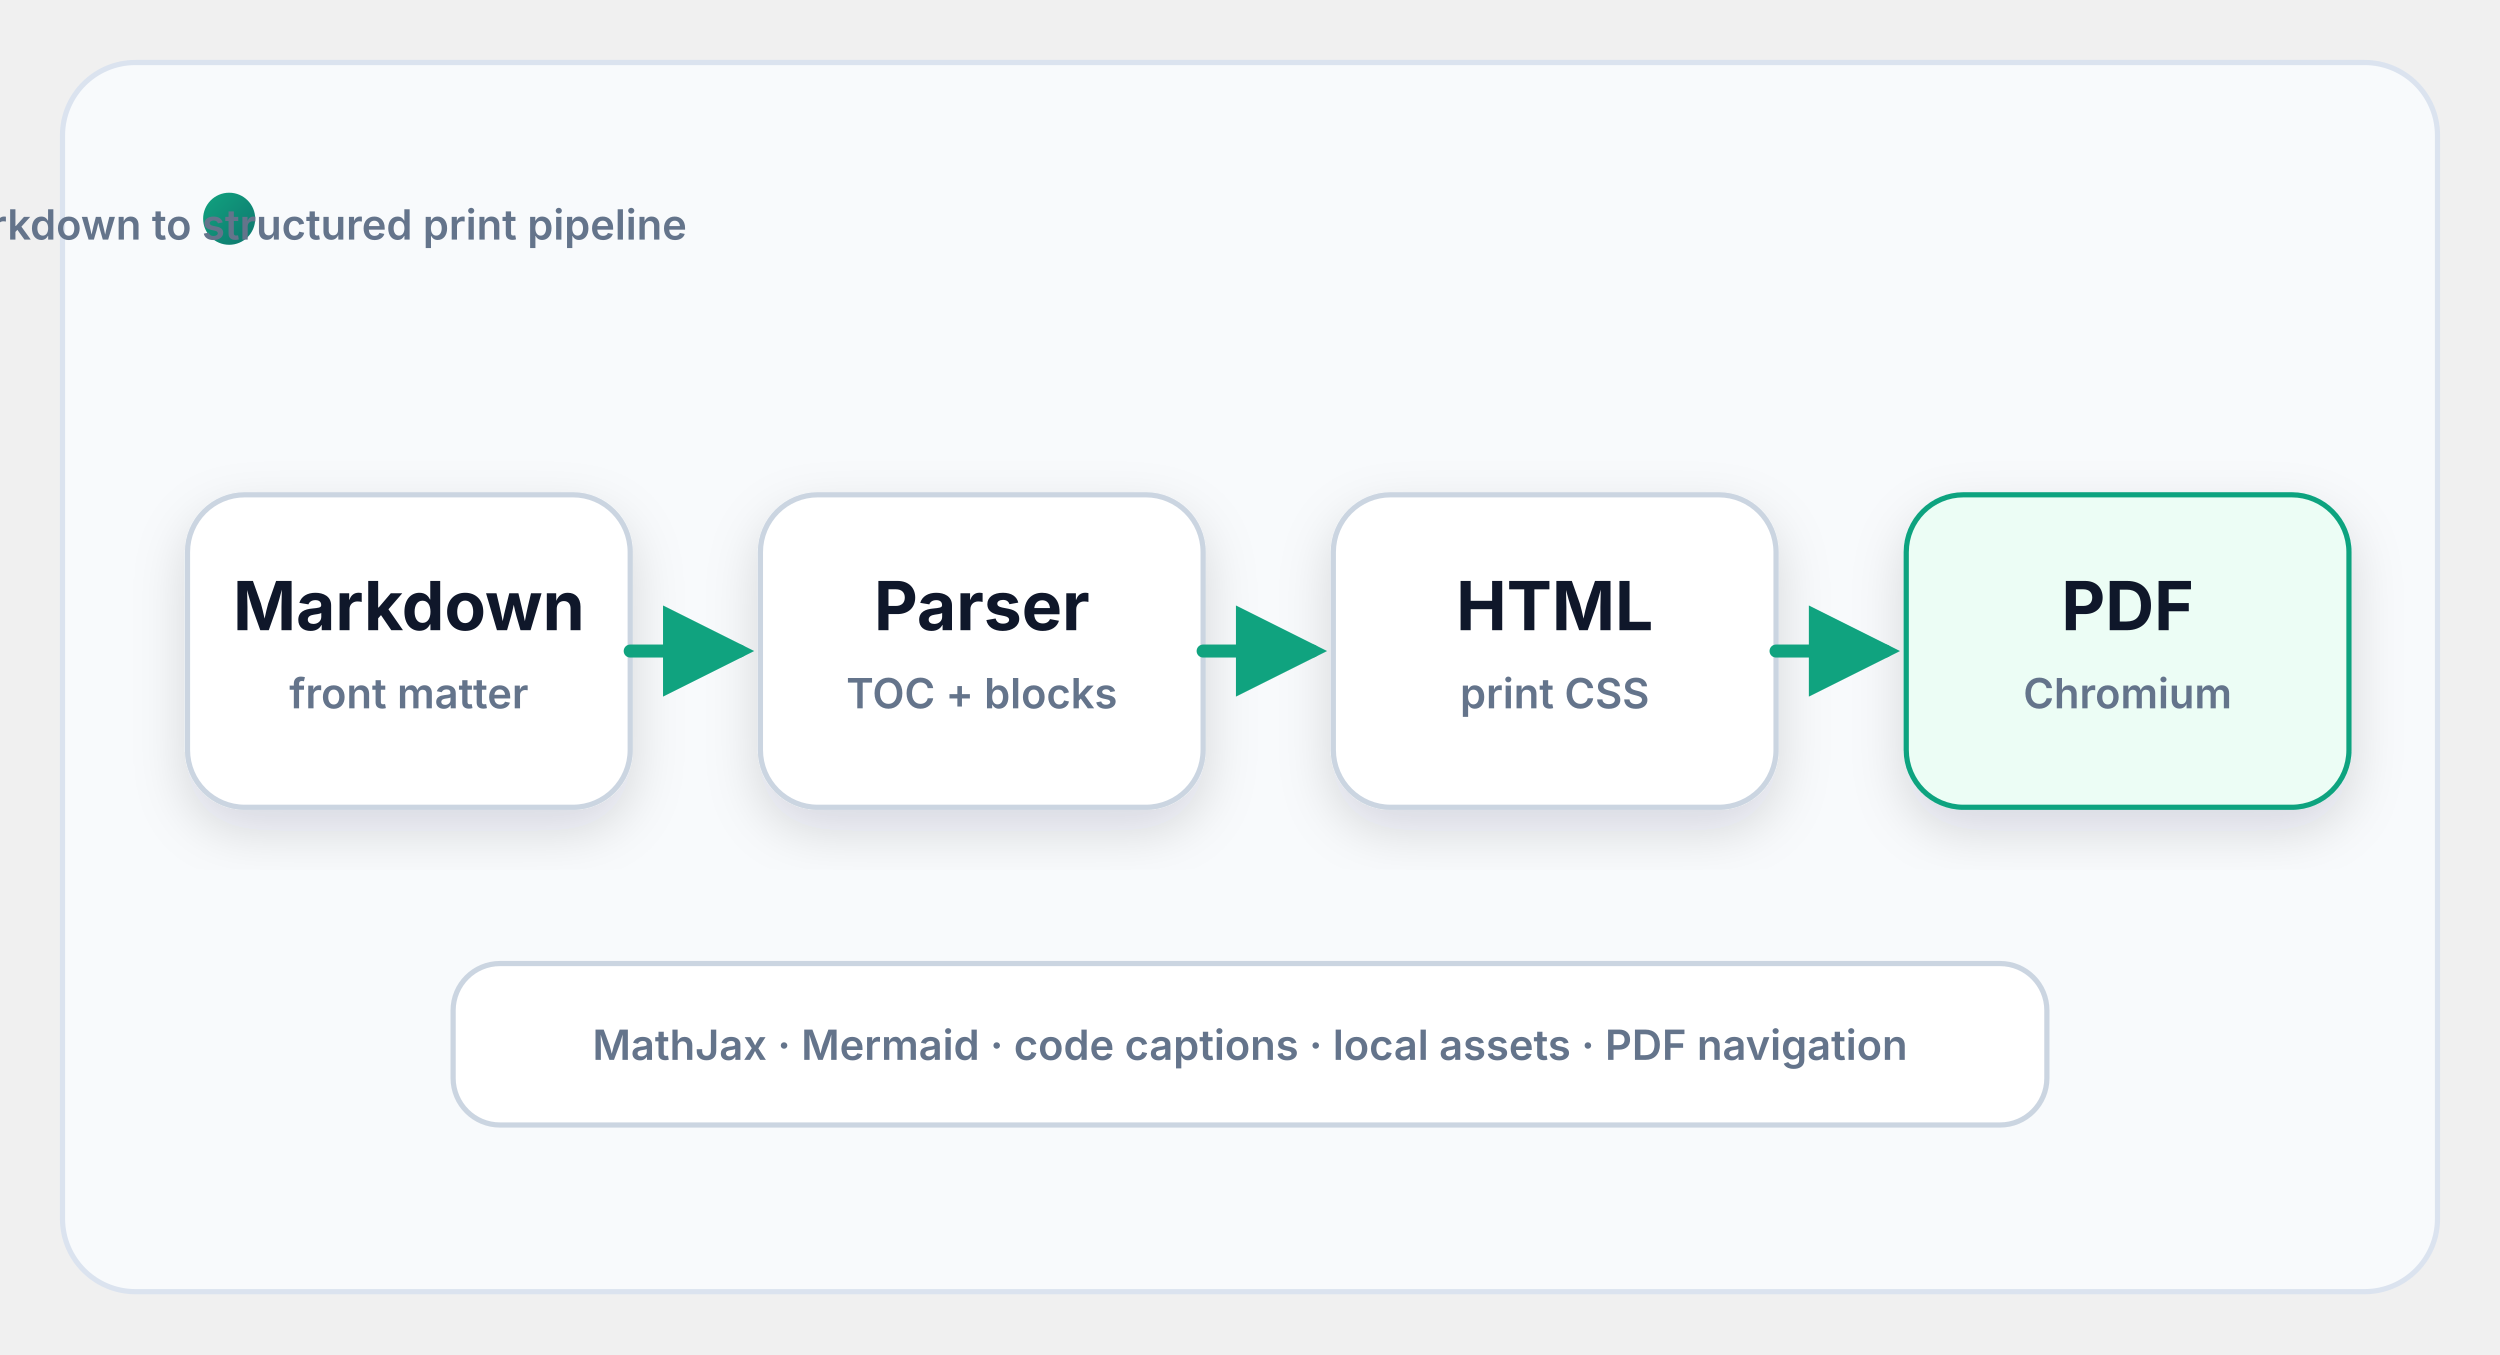
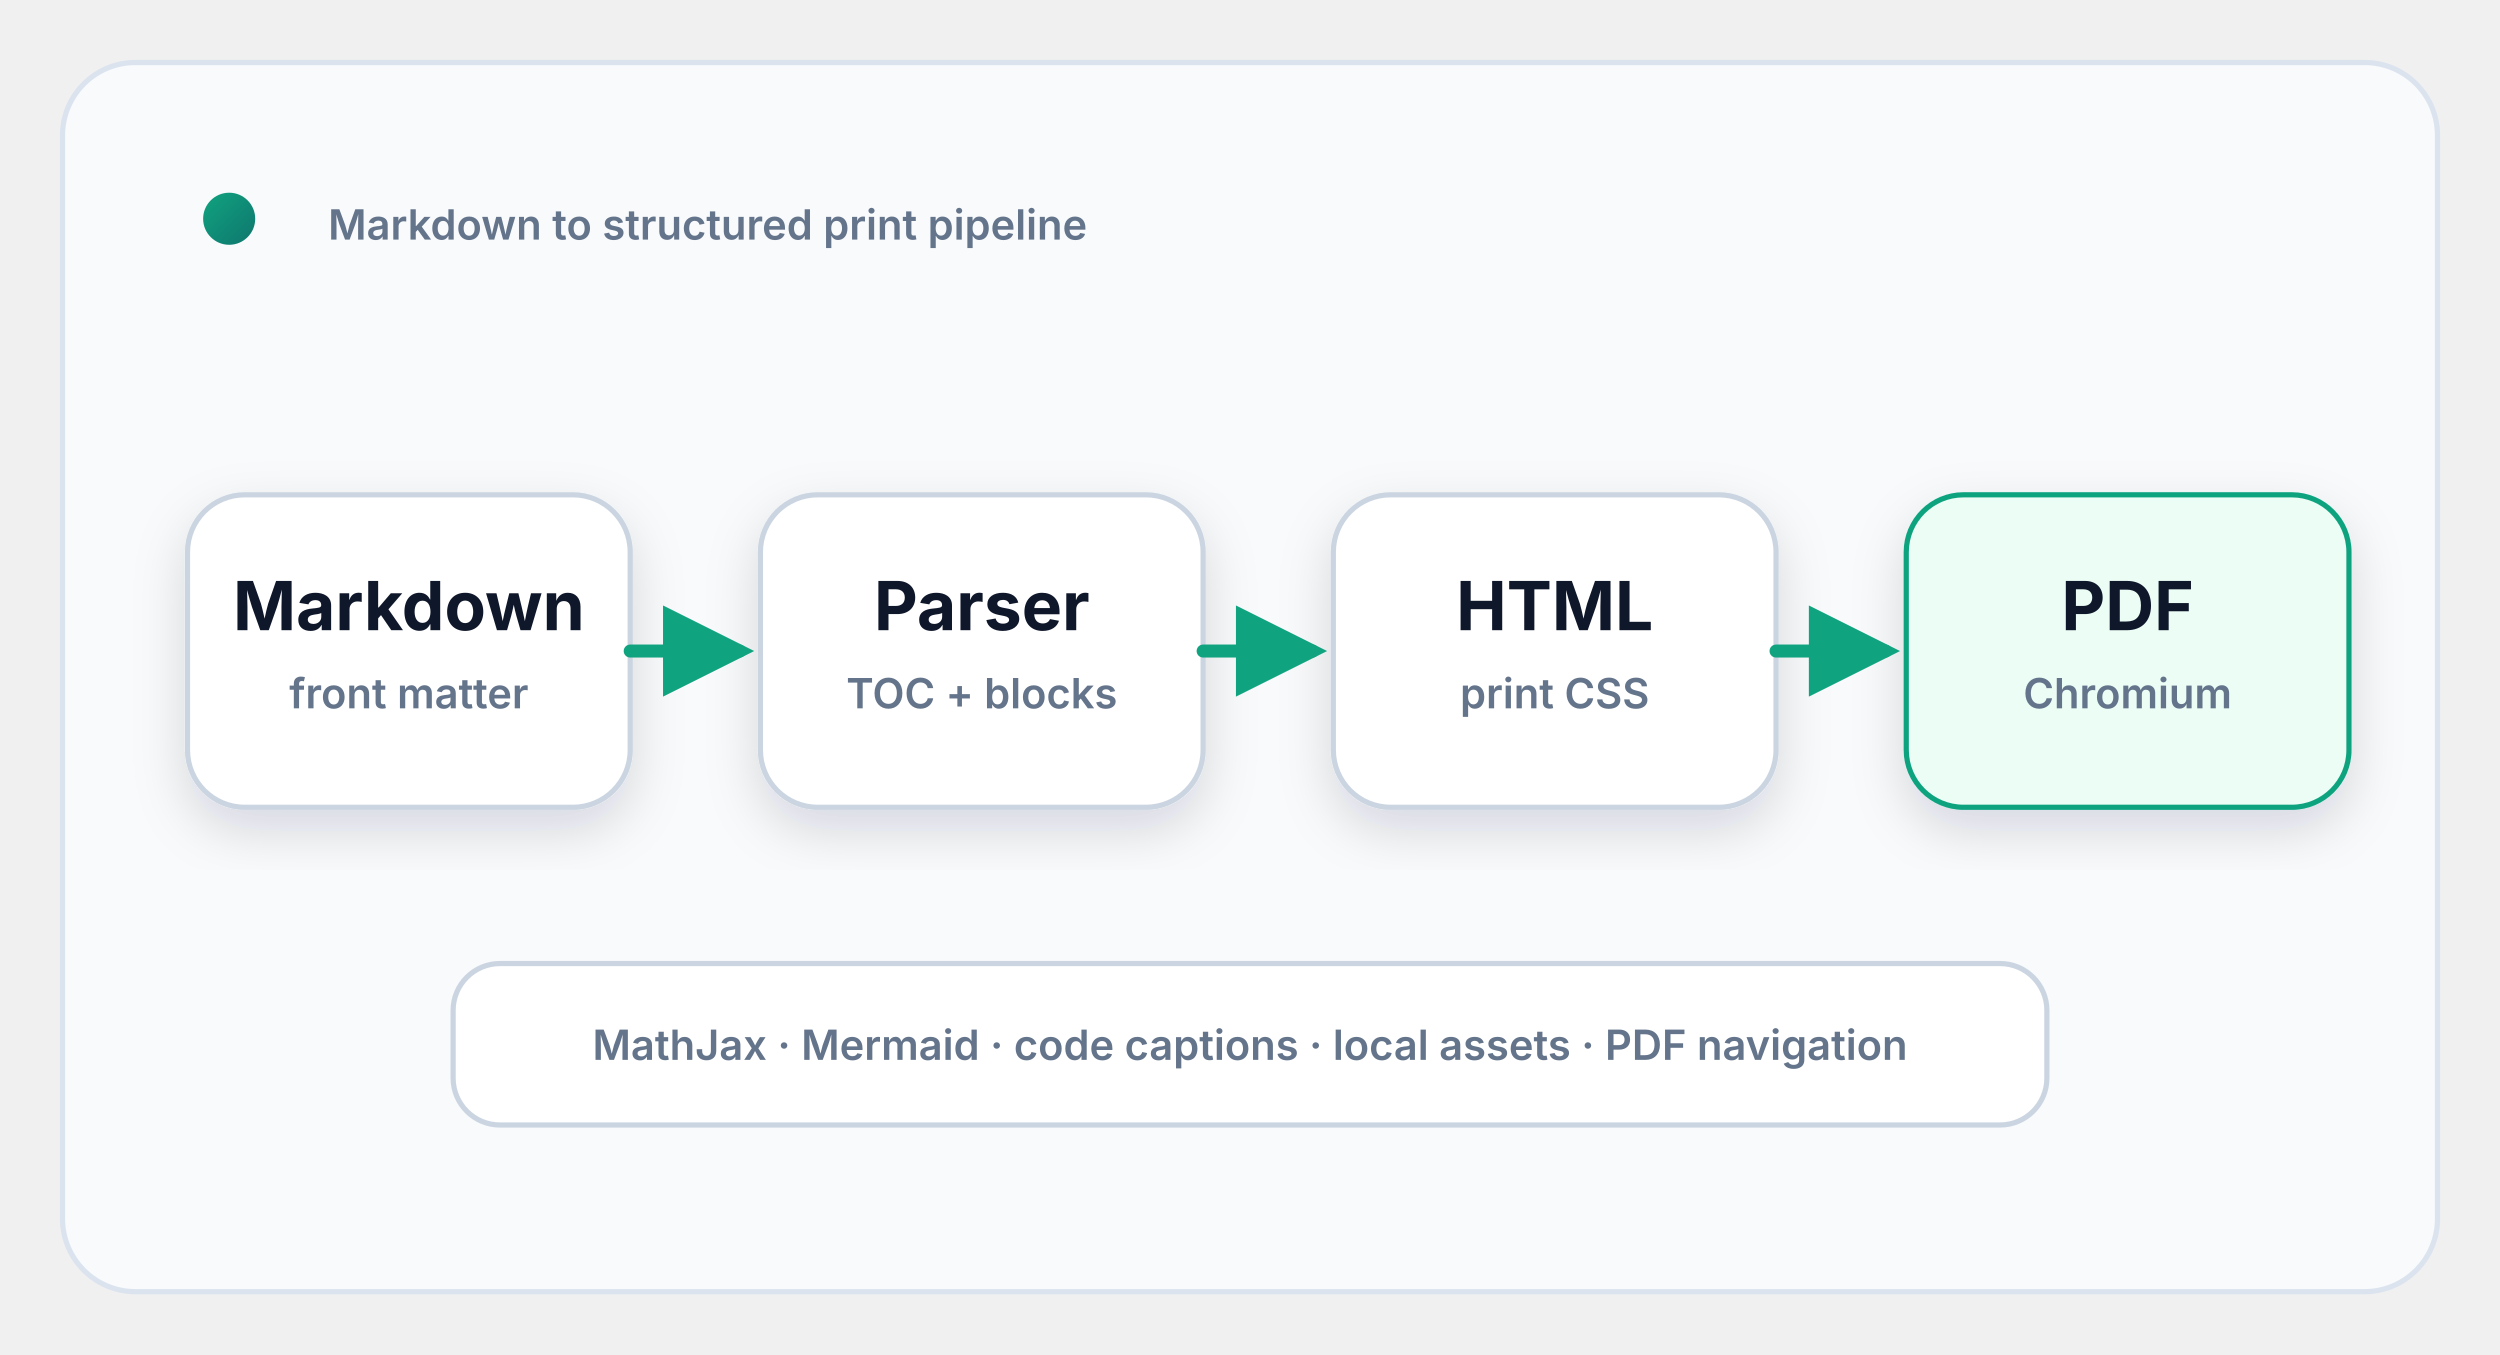
<svg xmlns="http://www.w3.org/2000/svg" width="960" height="520" viewBox="0 0 960 520" role="img" aria-labelledby="title desc">
  <defs>
    <linearGradient id="accent" x1="0" x2="1" y1="0" y2="1">
      <stop offset="0" stop-color="#10a37f" />
      <stop offset="1" stop-color="#0f766e" />
    </linearGradient>
    <filter id="shadow" x="-20%" y="-20%" width="140%" height="140%">
      <feDropShadow dx="0" dy="8" stdDeviation="10" flood-color="#0f172a" flood-opacity="0.14" />
    </filter>
    <marker id="arrow" viewBox="0 0 10 10" refX="8.4" refY="5" markerWidth="7" markerHeight="7" orient="auto-start-reverse">
      <path d="M 0 0 L 10 5 L 0 10 z" fill="#10a37f" />
    </marker>
    <style>
      .bg{fill:#f8fafc;stroke:#dbe3ef;stroke-width:2}
      .card{fill:#ffffff;stroke:#cbd5e1;stroke-width:2;filter:url(#shadow)}
      .card-accent{fill:#ecfdf5;stroke:#10a37f;stroke-width:2;filter:url(#shadow)}
      .label{font:700 26px Inter,Segoe UI,Arial,sans-serif;fill:#0f172a;text-anchor:middle}
      .meta{font:600 16px Inter,Segoe UI,Arial,sans-serif;fill:#64748b;text-anchor:middle}
+       .meta-start{text-anchor:start}
      .arrow{fill:none;stroke:#10a37f;stroke-width:5;stroke-linecap:round;marker-end:url(#arrow)}
      .dot{fill:url(#accent)}
    </style>
  </defs>
  <rect x="24" y="24" width="912" height="472" rx="28" class="bg" />
  <circle cx="88" cy="84" r="10" class="dot" />
-   <text x="118" y="92" class="meta" text-anchor="start">Markdown to structured print pipeline</text>
+   <text x="126" y="92" class="meta meta-start">Markdown to structured print pipeline</text>
  <rect x="72" y="190" width="170" height="120" rx="22" class="card" />
  <text x="157" y="242" class="label">Markdown</text>
  <text x="157" y="272" class="meta">front matter</text>
  <rect x="292" y="190" width="170" height="120" rx="22" class="card" />
  <text x="377" y="242" class="label">Parser</text>
  <text x="377" y="272" class="meta">TOC + blocks</text>
  <rect x="512" y="190" width="170" height="120" rx="22" class="card" />
  <text x="597" y="242" class="label">HTML</text>
  <text x="597" y="272" class="meta">print CSS</text>
  <rect x="732" y="190" width="170" height="120" rx="22" class="card-accent" />
  <text x="817" y="242" class="label">PDF</text>
  <text x="817" y="272" class="meta">Chromium</text>
  <path d="M242 250 H284" class="arrow" />
  <path d="M462 250 H504" class="arrow" />
  <path d="M682 250 H724" class="arrow" />
  <rect x="174" y="370" width="612" height="62" rx="18" fill="#ffffff" stroke="#cbd5e1" stroke-width="2" />
  <text x="480" y="407" class="meta">MathJax · Mermaid · code captions · local assets · PDF navigation</text>
</svg>
